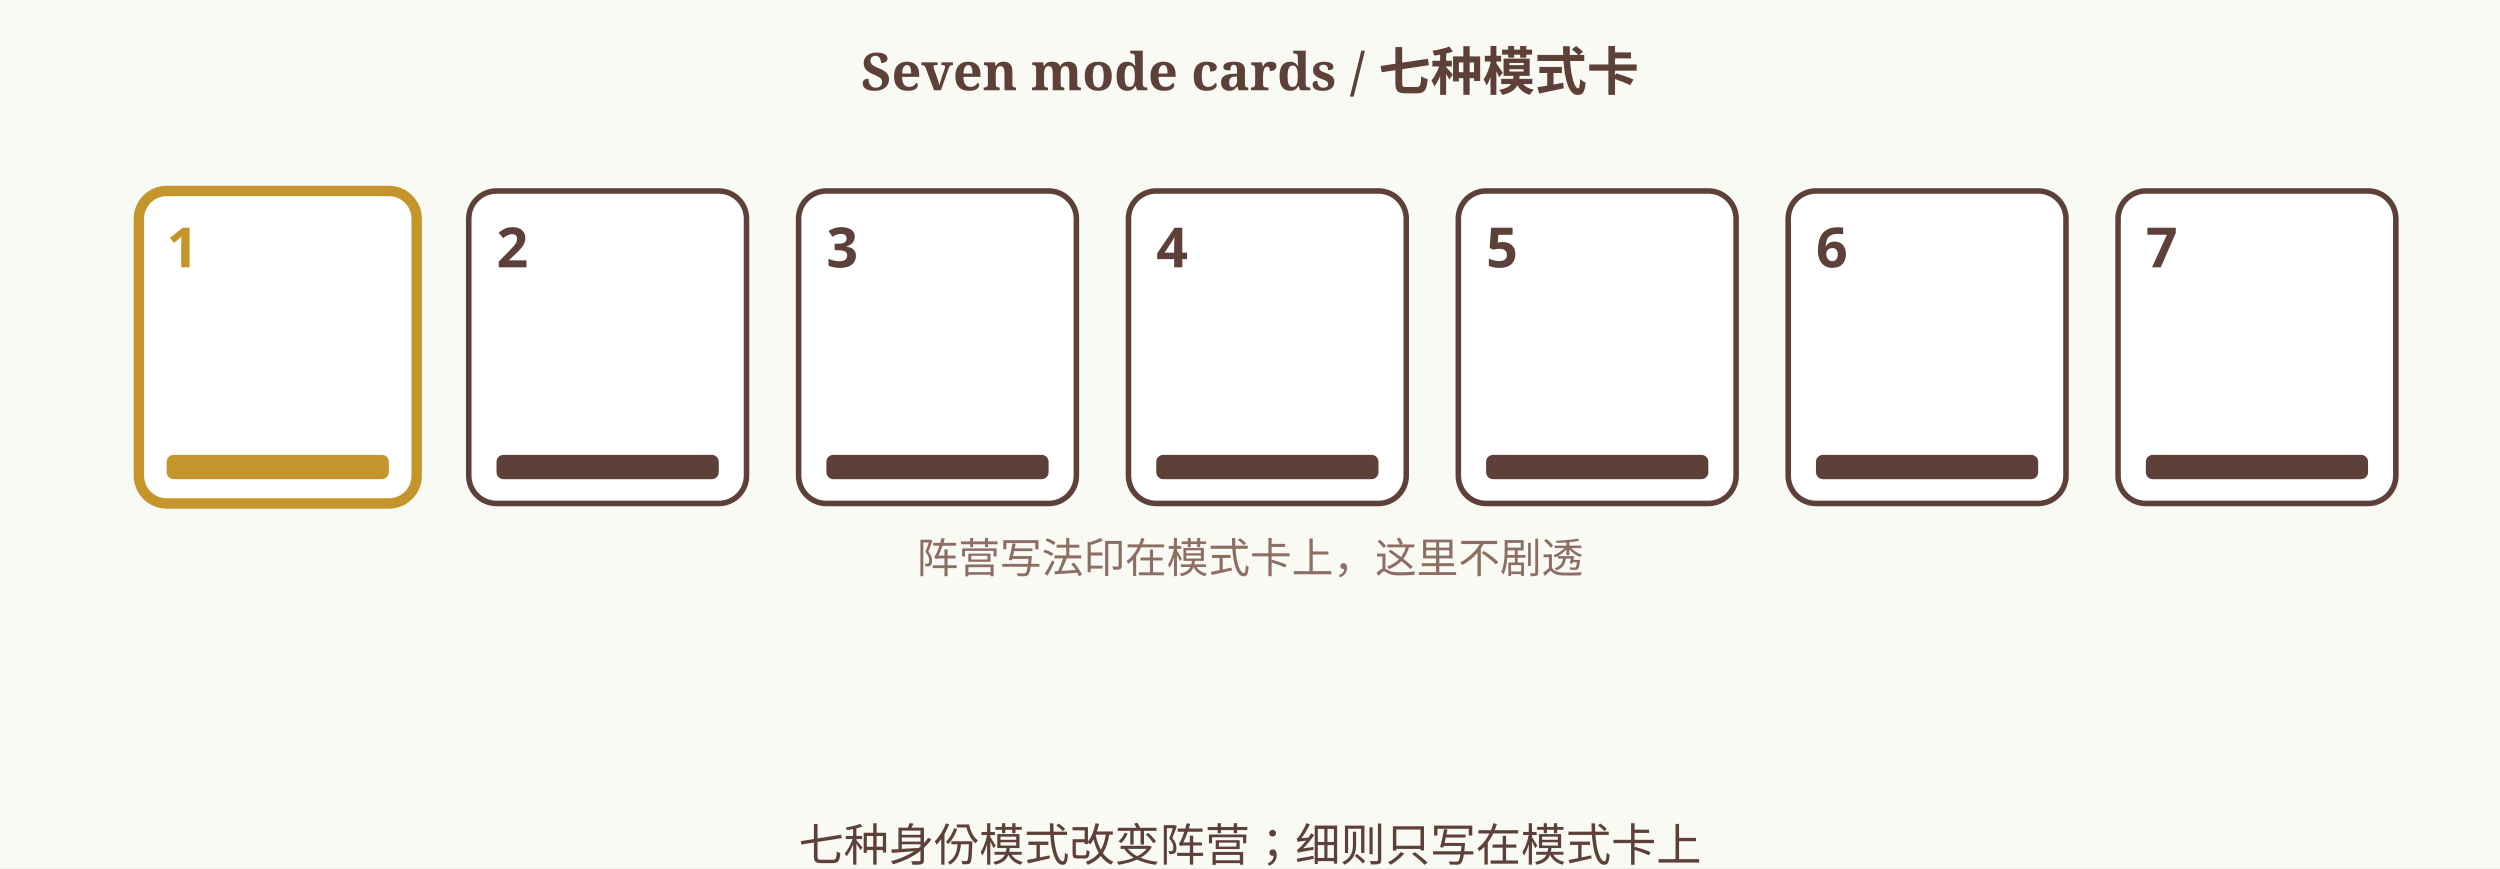
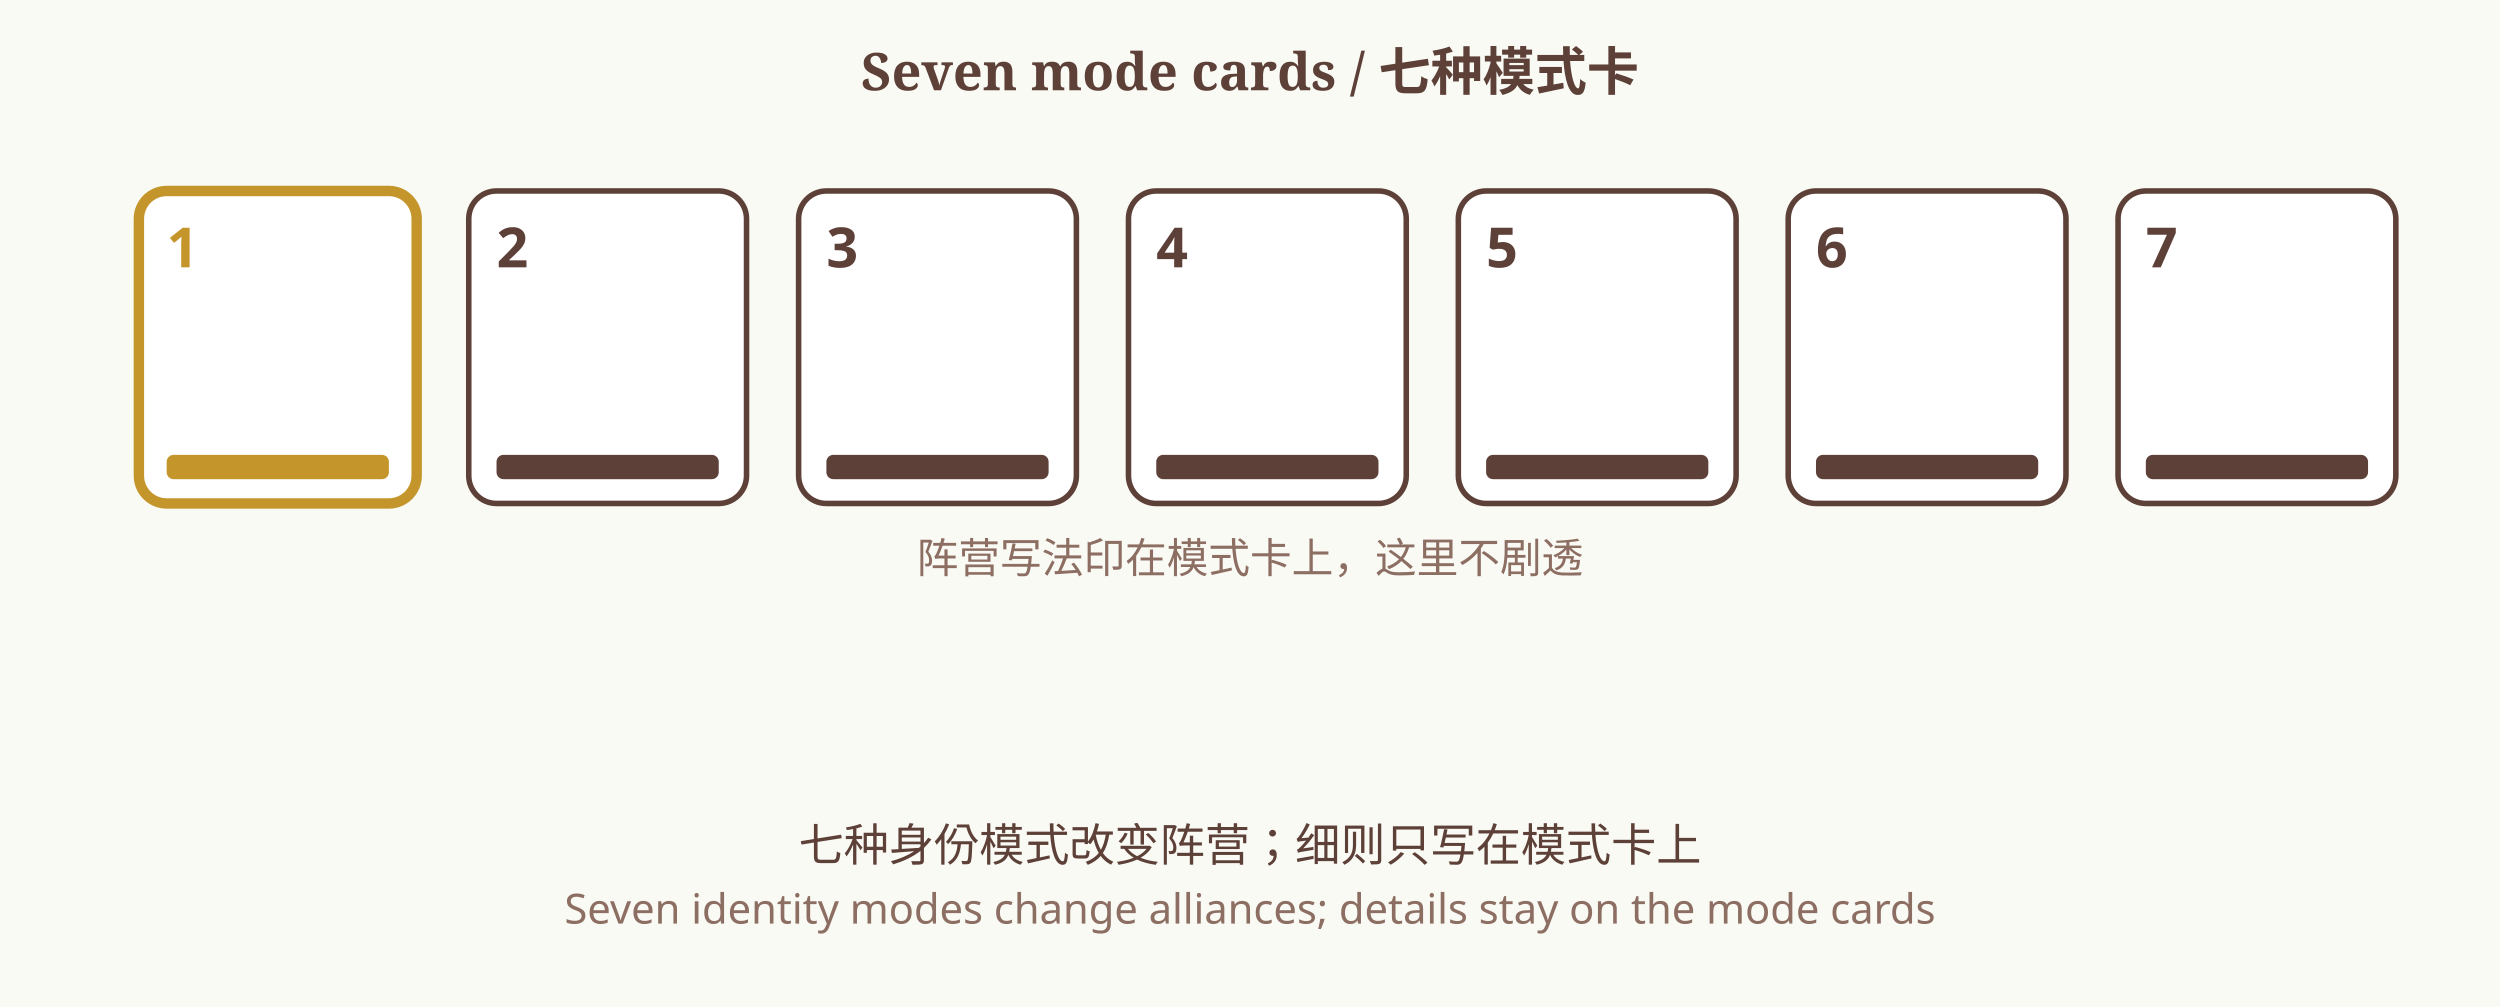
- <svg xmlns="http://www.w3.org/2000/svg" viewBox="0 0 720 250" role="img">
-   <rect width="720" height="250" fill="#FAFAF5" />
+ <svg xmlns="http://www.w3.org/2000/svg" viewBox="0 0 720 290" role="img">
+   <rect width="720" height="290" fill="#FAFAF5" />
  <defs>
    <marker id="arr" markerWidth="8" markerHeight="8" refX="6" refY="4" orient="auto">
      <path d="M0 0l8 4-8 4z" fill="#C4952A" />
    </marker>
  </defs>
  <text x="360" y="26" text-anchor="middle" font-family="Georgia, serif" font-size="15" fill="#5D4037" font-weight="700">Seven mode cards / 七种模式卡</text>
  <g>
    <rect x="40" y="55" width="80" height="90" rx="8" fill="#fff" stroke="#C4952A" stroke-width="3" />
    <text x="48" y="77" font-family="'PingFang SC', 'Hiragino Sans GB', 'Microsoft YaHei', sans-serif" font-size="16" font-weight="700" fill="#C4952A">1</text>
    <rect x="48" y="131" width="64" height="7" rx="2" fill="#C4952A" />
  </g>
  <g>
    <rect x="135" y="55" width="80" height="90" rx="8" fill="#fff" stroke="#5D4037" stroke-width="1.6" />
    <text x="143" y="77" font-family="'PingFang SC', 'Hiragino Sans GB', 'Microsoft YaHei', sans-serif" font-size="16" font-weight="700" fill="#5D4037">2</text>
    <rect x="143" y="131" width="64" height="7" rx="2" fill="#5D4037" />
  </g>
  <g>
    <rect x="230" y="55" width="80" height="90" rx="8" fill="#fff" stroke="#5D4037" stroke-width="1.6" />
    <text x="238" y="77" font-family="'PingFang SC', 'Hiragino Sans GB', 'Microsoft YaHei', sans-serif" font-size="16" font-weight="700" fill="#5D4037">3</text>
    <rect x="238" y="131" width="64" height="7" rx="2" fill="#5D4037" />
  </g>
  <g>
    <rect x="325" y="55" width="80" height="90" rx="8" fill="#fff" stroke="#5D4037" stroke-width="1.6" />
    <text x="333" y="77" font-family="'PingFang SC', 'Hiragino Sans GB', 'Microsoft YaHei', sans-serif" font-size="16" font-weight="700" fill="#5D4037">4</text>
    <rect x="333" y="131" width="64" height="7" rx="2" fill="#5D4037" />
  </g>
  <g>
    <rect x="420" y="55" width="80" height="90" rx="8" fill="#fff" stroke="#5D4037" stroke-width="1.6" />
    <text x="428" y="77" font-family="'PingFang SC', 'Hiragino Sans GB', 'Microsoft YaHei', sans-serif" font-size="16" font-weight="700" fill="#5D4037">5</text>
    <rect x="428" y="131" width="64" height="7" rx="2" fill="#5D4037" />
  </g>
  <g>
    <rect x="515" y="55" width="80" height="90" rx="8" fill="#fff" stroke="#5D4037" stroke-width="1.6" />
    <text x="523" y="77" font-family="'PingFang SC', 'Hiragino Sans GB', 'Microsoft YaHei', sans-serif" font-size="16" font-weight="700" fill="#5D4037">6</text>
    <rect x="523" y="131" width="64" height="7" rx="2" fill="#5D4037" />
  </g>
  <g>
    <rect x="610" y="55" width="80" height="90" rx="8" fill="#fff" stroke="#5D4037" stroke-width="1.6" />
    <text x="618" y="77" font-family="'PingFang SC', 'Hiragino Sans GB', 'Microsoft YaHei', sans-serif" font-size="16" font-weight="700" fill="#5D4037">7</text>
    <rect x="618" y="131" width="64" height="7" rx="2" fill="#5D4037" />
  </g>
  <text x="360" y="165" text-anchor="middle" font-family="'PingFang SC', 'Hiragino Sans GB', 'Microsoft YaHei', sans-serif" font-size="12" fill="#8D6E63">阵营写法印在模式卡上，这里不剧透</text>
  <text x="360" y="248" text-anchor="middle" font-family="'PingFang SC', 'Hiragino Sans GB', 'Microsoft YaHei', sans-serif" font-size="13" fill="#5D4037">七种身份模式改变阵营；细则只写在模式卡上</text>
  <text x="360" y="266" text-anchor="middle" font-family="'PingFang SC', 'Hiragino Sans GB', 'Microsoft YaHei', sans-serif" font-size="12" fill="#8D6E63">Seven identity modes change alliances; details stay on the mode cards</text>
</svg>
